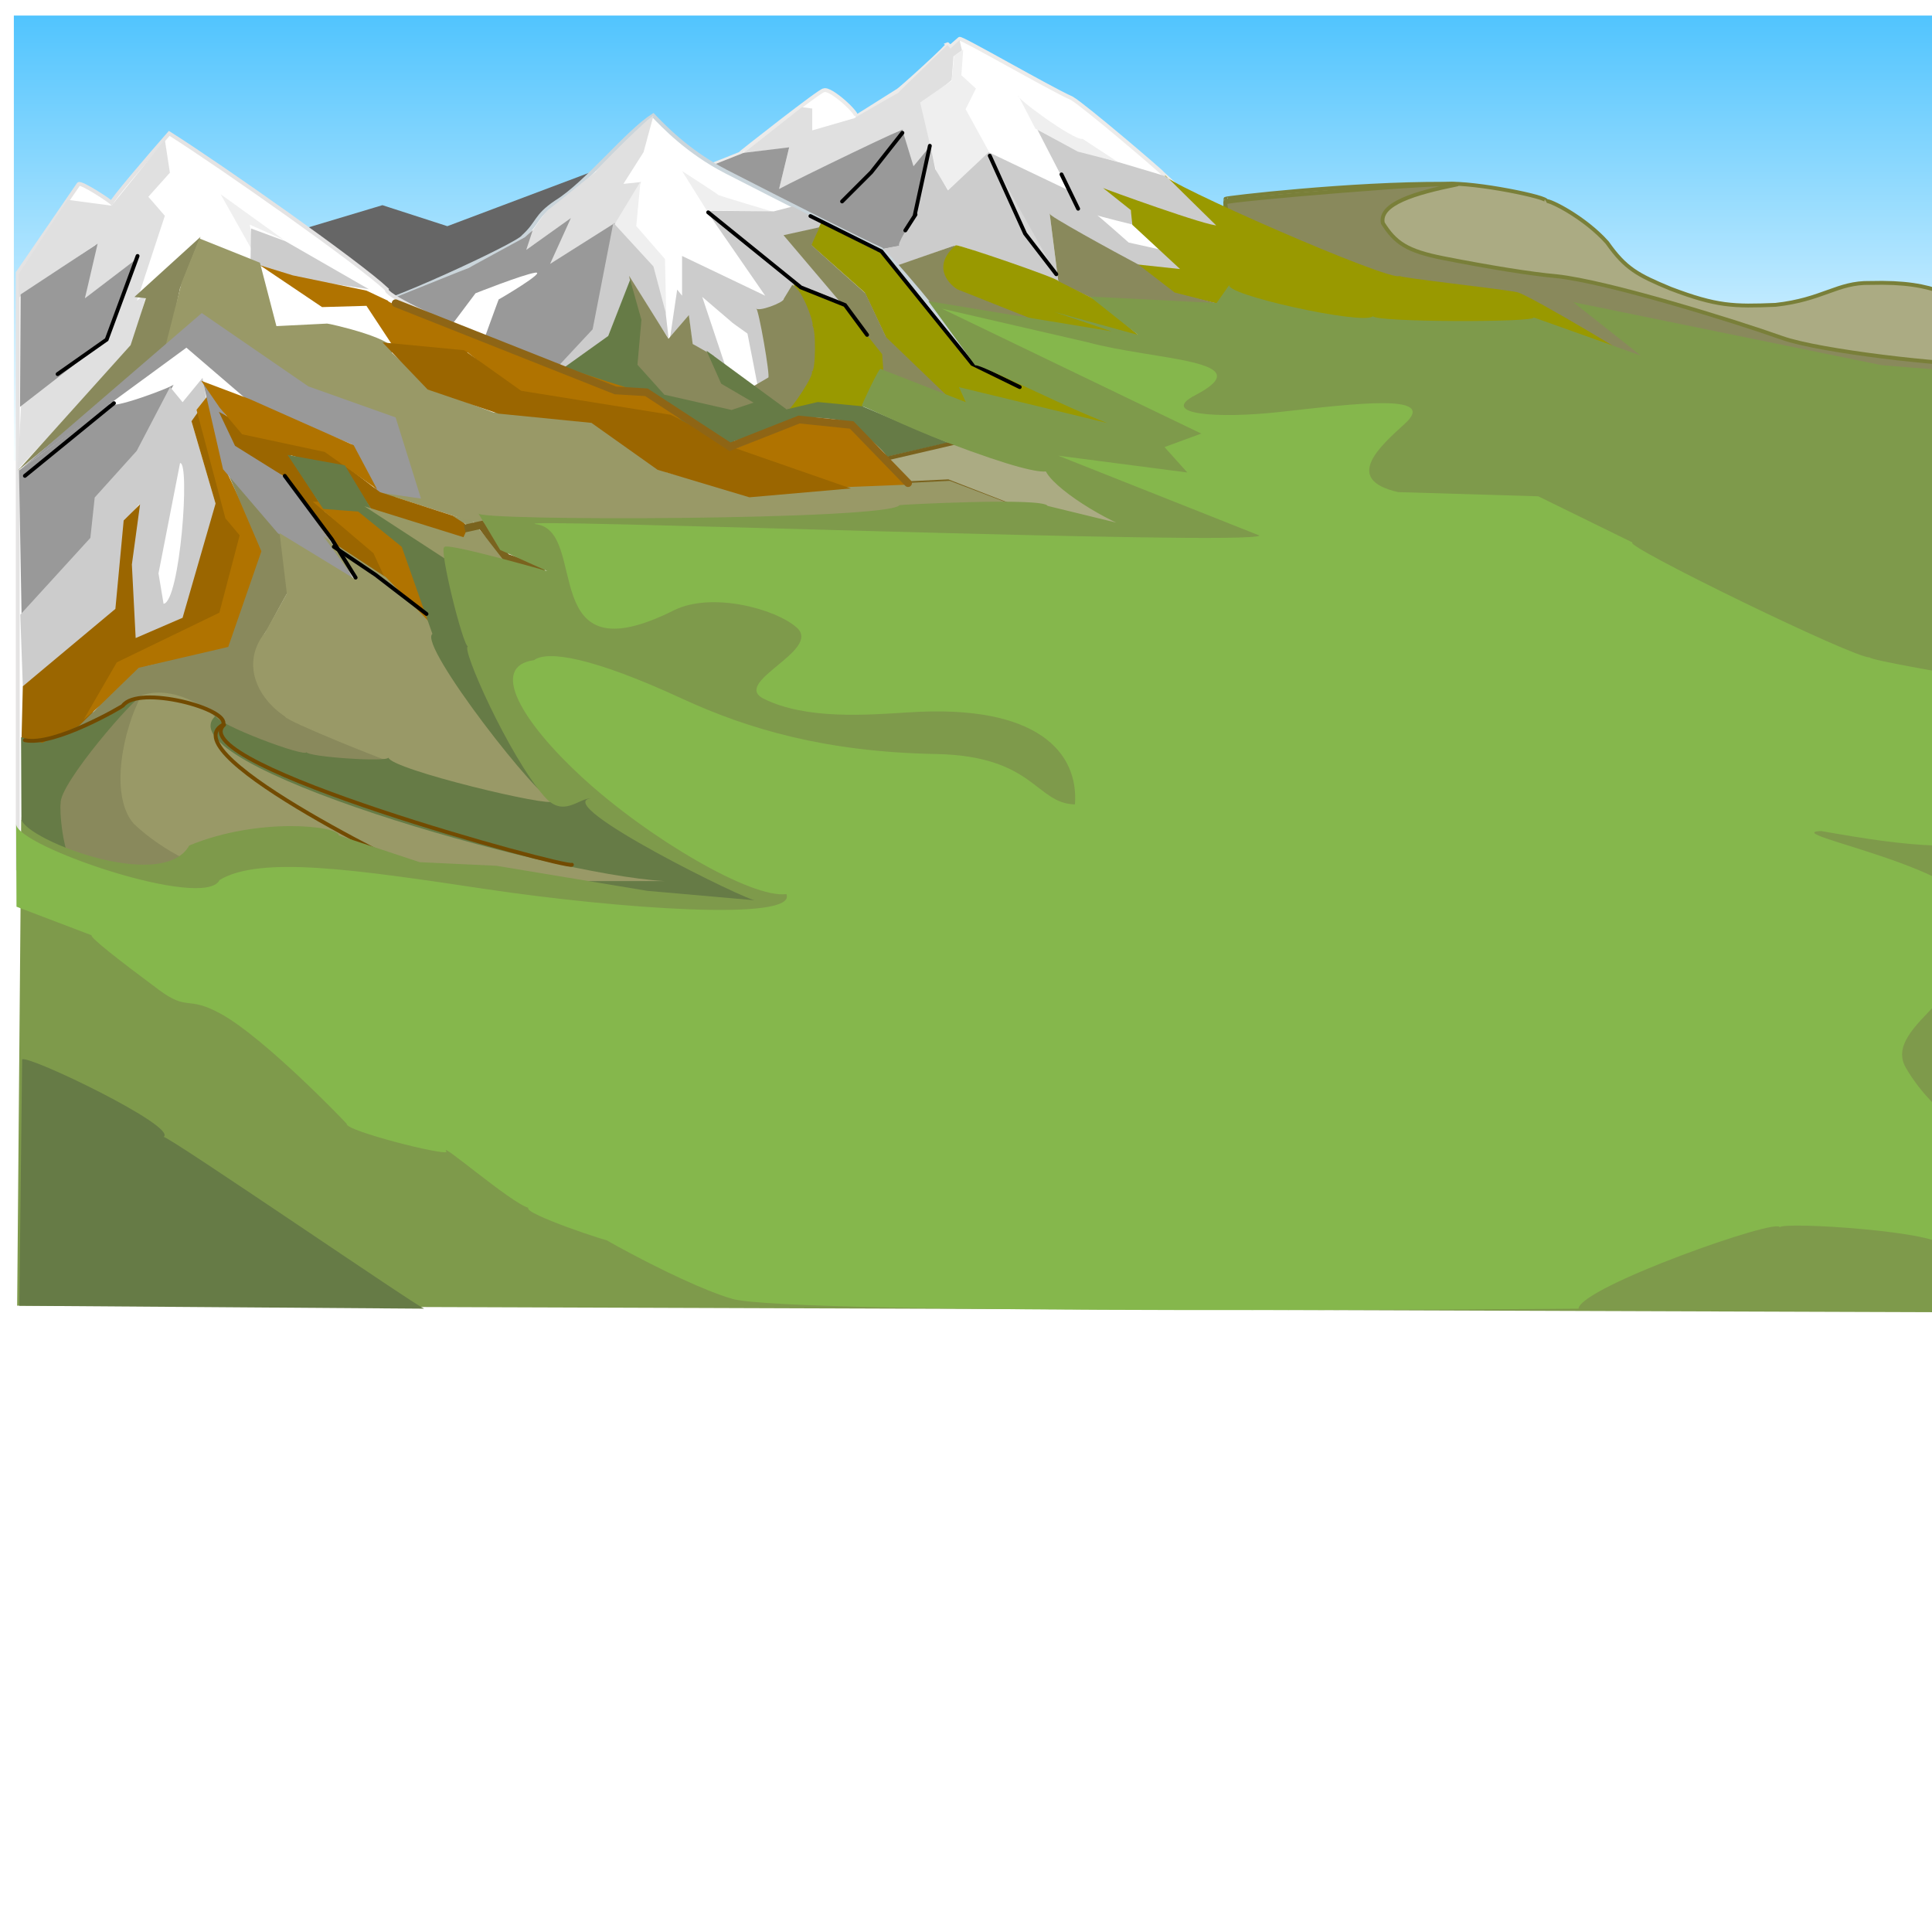
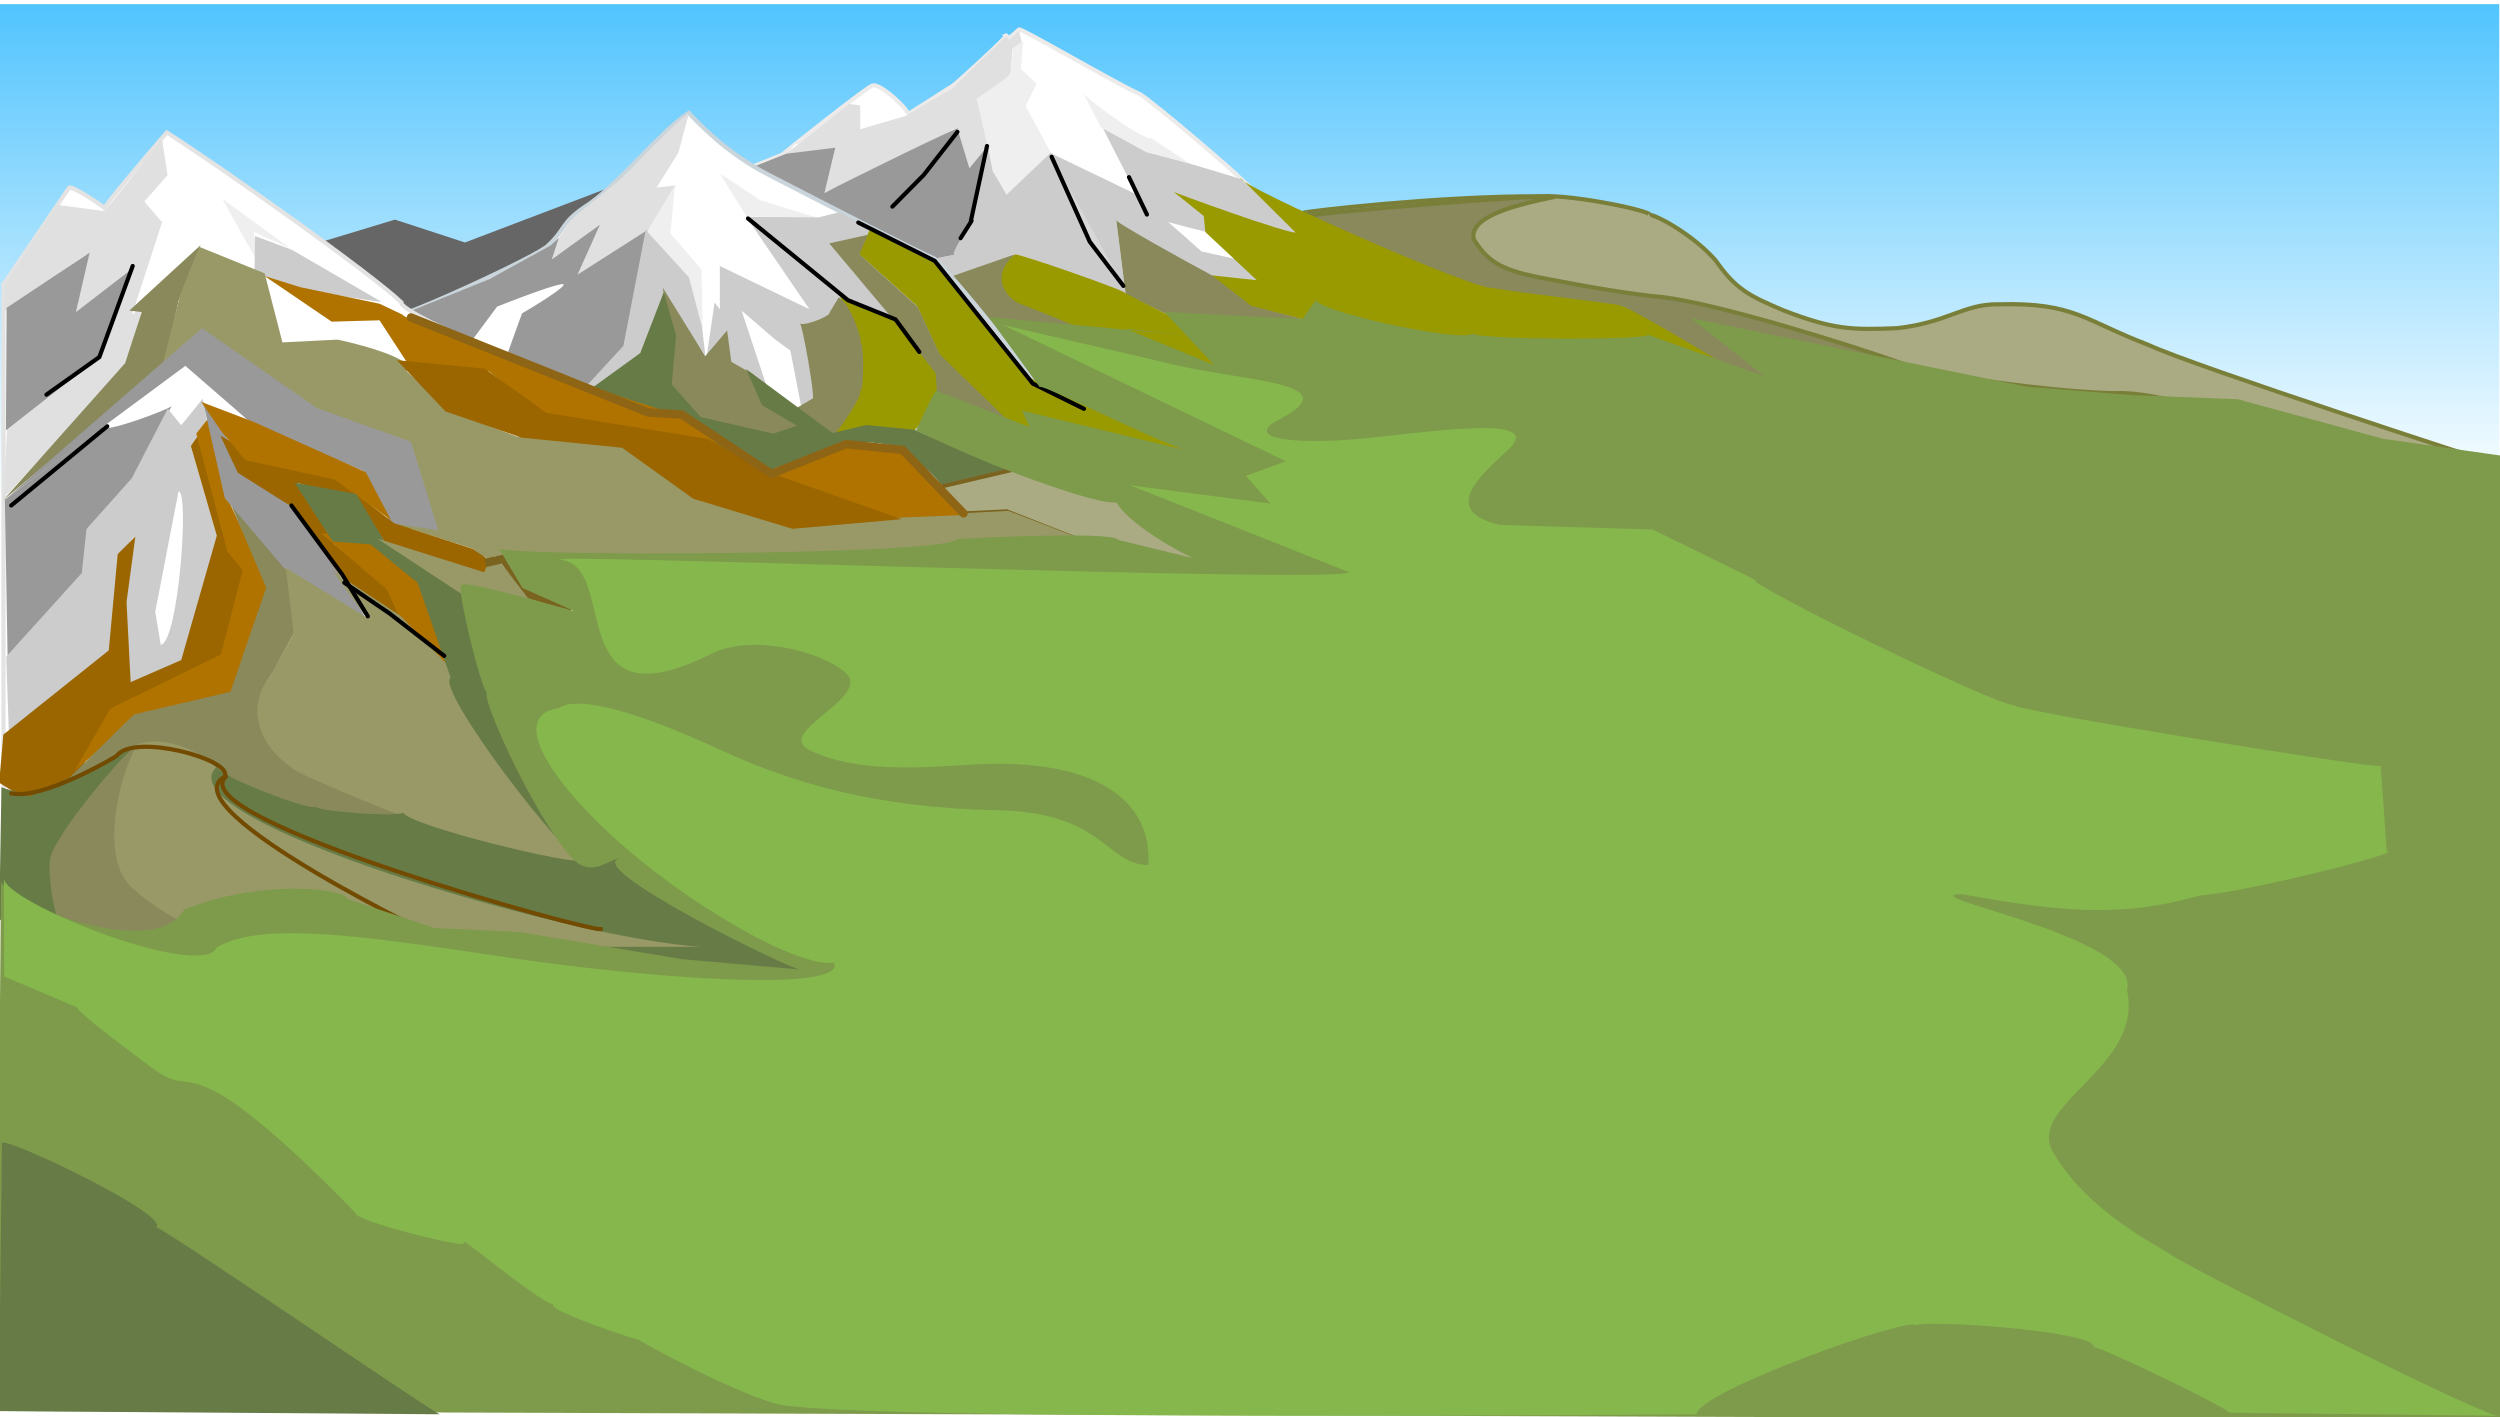
- <svg xmlns="http://www.w3.org/2000/svg" viewBox="0 0 500 500">
+ <svg xmlns="http://www.w3.org/2000/svg" viewBox="0 0 600 340">
  <defs>
    <linearGradient id="gradient-1" gradientUnits="userSpaceOnUse" x1="296.718" y1="31.629" x2="296.718" y2="277.501" gradientTransform="matrix(1, 0, 0, 0.457077, 3.282, -11.17482)">
      <stop offset="0" style="stop-color: rgb(81, 196, 254);" />
      <stop offset="1" style="stop-color: rgb(247, 253, 255);" />
    </linearGradient>
  </defs>
-   <g transform="matrix(1, 0, 0, 1, -86.48193, -35.35839)">
+   <g transform="matrix(1, 0, 0, 1.009984, -90.2394, -38.7786)">
    <g transform="matrix(1, 0, 0, 1, 90.06599, 36.10273)">
      <rect y="3.282" width="600" height="115.178" style="fill: url(#gradient-1);" />
    </g>
-     <g transform="matrix(1, 0, 0, 1, -0.441883, -0.588016)">
+     <g transform="matrix(1, 0, 0, 1, -0.872361, 1.53538)">
      <path style="fill: rgb(171, 171, 131); stroke: rgb(121, 127, 57);" d="M 404.09 87.391 C 403.887 87.188 436.457 83.339 461.082 83.512 C 468.745 83.056 488.146 87.087 487.042 87.988 C 487.838 87.59 497.07 92.219 502.857 98.73 C 507.593 105.447 510.676 107.091 519.268 110.665 C 531.27 115.227 535.614 115.279 546.421 114.843 C 558.647 113.504 562.425 108.997 570.889 109.173 C 588.992 108.69 591.492 113.101 606.759 118.83 C 617.853 123.959 689.034 146.787 689.051 146.77 L 689.349 156.02 C 684.479 170.63 398.663 151.713 403.195 138.117 L 404.09 87.391 Z" />
      <path style="stroke: rgb(121, 127, 57); fill: rgb(137, 137, 92);" d="M 404.003 88.365 C 404.003 87.629 463.866 82.682 463.866 83.71 C 453.023 85.922 443.781 88.705 444.798 93.687 C 447.974 98.723 450.927 100.894 460.539 102.777 C 472.512 105.123 483.155 106.852 489.806 107.433 C 503.027 108.869 535.636 118.952 548.116 123.397 C 557.871 126.871 590.684 130.584 600.218 130.269 C 608.862 130.334 623.573 134.785 618.62 135.368 L 587.358 159.757 L 411.541 139.803 L 404.003 88.365 Z" />
      <polygon style="fill: rgb(102, 102, 102); stroke: rgb(102, 102, 102);" points="161.156 96.989 185.89 89.569 202.71 95.01 240.801 80.664 240.306 131.617 170.06 136.564" />
    </g>
    <g transform="matrix(1, 0, 0, 1, 87.0637, 40.39866)">
      <path style="fill: rgb(255, 255, 255); stroke: rgb(236, 235, 234);" d="M 171.501 42.509 L 190.799 34.821 C 190.745 34.767 212.159 17.9 212.607 18.348 C 214.282 17.511 222.029 24.697 220.922 25.251 L 231.802 18.399 C 232.375 18.153 245.939 5.856 244.613 6.424 L 245.397 7.051 L 247.751 5.012 C 248.109 4.535 270.835 17.746 276.776 20.387 C 280.064 22.277 300.559 39.8 300.31 39.842 L 342.671 79.065 L 286.974 92.401 L 208.841 79.222 L 171.501 42.509 Z" />
      <path style="fill: rgb(224, 224, 224);" d="M 203.664 33.252 L 200.945 44.133 L 232.371 28.651 L 235.616 38.754 L 240.903 32.049 L 238.343 21.642 L 245.711 15.68 L 246.182 9.562 L 248.378 7.993 L 247.751 5.325 L 245.397 7.522 L 244.613 6.581 L 231.836 18.963 L 220.452 25.565 L 209.626 28.702 L 209.626 23.054 L 206.956 22.686 L 191.897 34.508 L 203.664 33.252 Z" />
      <path style="fill: rgb(153, 153, 153); stroke-dashoffset: -1px; stroke-width: 0px;" d="M 221.346 63.742 L 225.001 59.924 L 231.793 58.691 C 232.272 60.366 233.198 55.416 234.947 52.337 C 239.277 44.714 240.741 33.039 240.533 32.311 L 235.827 37.99 L 232.965 28.621 C 235.966 26.703 205.893 41.246 201.04 43.878 L 203.664 33.09 L 191.897 34.507 L 177.62 40.156 C 193.257 50.31 212.005 57.567 221.346 63.742 Z" />
      <path style="fill: rgb(239, 239, 239); stroke-dashoffset: -1px; stroke-width: 0px;" d="M 244.927 44.235 L 241.789 39.575 L 240.008 31.945 L 237.553 21.485 L 245.711 15.837 L 246.339 9.405 L 248.692 7.836 L 248.221 14.425 L 251.987 17.877 L 249.32 23.211 L 255.438 34.351 L 244.927 44.235 Z" />
      <path style="fill: rgb(204, 204, 204); stroke-dashoffset: -1px; stroke-width: 0px;" d="M 223.432 66.827 L 221.236 63.846 L 225.001 59.924 L 232.218 58.512 C 231.178 58.772 235.218 52.075 235.827 51.923 L 240.22 32.625 L 241.475 38.744 L 244.77 44.235 L 255.281 34.351 L 275.991 44.235 L 267.887 28.491 L 278.345 33.932 C 278.345 33.785 301.123 40.493 301.123 40.626 L 314.587 53.335 L 313.646 54.59 L 293.563 47.373 L 285.72 44.281 L 291.994 48.942 L 292.94 53.178 C 292.94 53.178 283.365 50.824 283.365 50.667 C 283.365 50.51 291.524 57.728 291.524 57.728 L 299.53 59.505 L 305.278 64.843 L 293.877 63.533 L 281.169 57.1 L 271.127 50.51 L 273.324 68.082 C 273.234 67.721 246.036 57.301 246.339 58.512 L 223.432 66.827 Z" />
      <path style="fill: rgb(239, 239, 239); stroke-dashoffset: -1px; stroke-width: 0px;" d="M 262.969 19.76 L 267.362 28.232 L 278.345 34.194 L 288.7 36.861 L 279.6 30.899 C 277.377 31.455 261.943 20.017 262.969 19.76 Z" />
      <path style="fill: rgb(153, 153, 0); stroke-dashoffset: -1px; stroke-width: 0px;" d="M 424.569 89.577 C 426.686 90.106 395.35 71.362 392.092 70.592 C 388.834 69.822 360.601 66.745 361.655 66.357 C 359.783 68.241 299.623 41.786 300.937 40.312 L 314.587 53.71 L 314.587 53.284 C 312.824 53.872 284.728 43.656 284.875 43.607 L 292.066 49.318 L 292.465 53.143 L 304.817 64.587 L 292.854 63.309 L 302.816 70.73 L 340.293 79.805 L 424.569 89.577 Z" />
      <path style="fill: rgb(137, 137, 92); stroke-dashoffset: -1px; stroke-width: 0px;" d="M 316.626 74.044 L 312.547 76.712 L 283.679 72.946 L 273.324 67.926 L 271.072 50.192 C 269.92 50.374 288.258 60.366 294.034 63.426 L 303.423 70.661 L 316.626 74.044 Z" />
-       <path style="fill: rgb(153, 153, 0); stroke-dashoffset: -1px; stroke-width: 0px;" d="M 295.76 83.144 L 270.5 80.32 L 240.377 68.396 L 242.103 61.493 L 246.827 58.445 C 247.437 58.14 274.098 67.292 273.279 67.701 L 283.791 72.991 L 295.76 83.144 Z" />
+       <path style="fill: rgb(153, 153, 0); stroke-dashoffset: -1px; stroke-width: 0px;" d="M 296.433 85.164 L 270.5 80.32 L 240.377 68.396 L 242.103 61.493 L 246.827 58.445 C 247.437 58.14 274.098 67.292 273.279 67.701 L 283.791 72.991 L 296.433 85.164 Z" />
      <path style="fill: rgb(137, 137, 92); stroke-dashoffset: -1px; stroke-width: 0px;" d="M 231.434 80.163 L 279.6 88.479 L 271.598 79.536 L 247.123 69.808 C 244.457 68.082 240.753 63.531 246.863 58.353 L 223.432 66.514 L 231.434 80.163 Z" />
      <polyline style="stroke: rgb(0, 0, 0); fill: none; stroke-linecap: round;" points="232.956 29.332 224.883 39.559 217.347 47.094" />
      <polyline style="fill: rgb(216, 216, 216); stroke: rgb(0, 0, 0); stroke-linecap: round;" points="240.059 32.691 236.198 50.442" />
      <polyline style="fill: rgb(216, 216, 216); stroke: rgb(0, 0, 0); stroke-linecap: round;" points="255.563 35.252 264.714 55.438 272.788 65.933" />
      <polyline style="fill: rgb(216, 216, 216); stroke: rgb(0, 0, 0); stroke-linecap: round;" points="274.133 40.097 278.439 48.978" />
      <polyline style="fill: rgb(216, 216, 216); stroke: rgb(0, 0, 0); stroke-linecap: round;" points="233.715 54.594 236.346 50.488" />
    </g>
    <g transform="matrix(1, 0, 0, 1, -173.6772, -38.69175)">
      <path style="fill: rgb(255, 255, 255); stroke: rgb(202, 213, 219);" d="M 429.212 103.922 C 431.662 106.469 438.118 113.355 448.07 118.463 C 463.416 126.339 483.711 136.606 488.199 138.556 C 494.65 144.75 510.267 164.519 510.497 165.439 C 508.929 167.007 561.757 190.879 562.684 189.952 C 562.684 190.049 508.916 178.709 508.916 178.408 L 510.655 181.096 C 509.625 183.67 488.352 175.255 488.989 173.663 L 482.823 179.83 C 486.342 179.83 510.122 190.268 509.39 190.268 L 454.356 197.701 L 356.624 152.63 C 356.831 154.489 394.381 137.389 395.589 135.295 C 399.572 131.651 398.614 130.063 404.067 126.379 C 411.994 121.516 422.369 108.262 429.212 103.922 Z" />
      <path style="fill: rgb(224, 224, 224); stroke-width: 0px;" d="M 395.782 139.101 L 407.424 130.965 L 401.399 143.491 L 419.778 132.168 L 426.085 121.16 L 421.498 121.634 L 426.717 113.411 L 429.247 104.08 C 428.751 103.584 414.119 118.208 414.382 118.471 L 402.46 128.047 C 401.84 128.047 398.527 132.738 397.021 135.298 C 395.394 138.064 395.506 139.101 395.782 139.101 Z" />
      <path style="fill: rgb(239, 239, 239); stroke-width: 0px;" d="M 432.568 155.338 L 432.252 141.086 L 424.819 132.546 L 425.926 121.002 L 418.656 133.016 L 428.442 144.048 C 428.442 144.048 432.568 155.654 432.568 155.338 Z" />
      <path style="fill: rgb(239, 239, 239); stroke-width: 0px;" d="M 436.68 118.313 L 443.006 128.434 L 460.402 128.909 C 460.402 128.909 446.011 124.639 446.011 124.481 C 446.011 124.323 436.68 118.313 436.68 118.313 Z" />
      <path style="fill: rgb(153, 153, 153); stroke-width: 0px;" d="M 406.159 168.761 L 413.591 159.589 L 419.284 131.755 L 402.521 142.351 L 407.898 130.49 L 396.354 138.714 L 398.032 133.608 L 395.989 135.457 L 381.488 143.361 L 357.609 152.946 L 375.126 160.732 L 383.228 149.942 C 383.228 149.942 395.42 145.11 398.659 144.623 C 401.898 144.136 389.237 151.602 389.237 151.523 C 389.237 151.365 384.386 164.781 384.386 164.781 L 401.443 172.732 L 406.159 168.761 Z" />
      <path style="fill: rgb(204, 204, 204); stroke-width: 0px;" d="M 417.545 161.012 L 423.219 146.855 L 433.201 161.644 L 432.41 154.844 L 429.266 143.008 L 418.892 131.718 L 413.534 159.272 L 401.566 172.111 C 401.209 174.434 416.889 165.277 417.545 161.012 Z" />
      <path style="fill: rgb(204, 204, 204); stroke-width: 0px;" d="M 433.517 161.802 L 435.415 148.993 L 436.68 150.574 L 436.68 140.295 L 458.188 150.574 L 443.006 128.593 L 460.402 128.751 L 465.304 127.486 L 473.873 131.975 C 473.873 133.081 464.15 136.274 464.15 135.273 L 478.272 152.947 L 466.906 147.7 L 465.142 149.324 C 466.06 149.477 460.308 155.125 458.734 154.863 C 459.455 154.863 459.745 171.994 459.207 171.994 C 459.207 171.994 456.194 173.821 456.194 173.663 C 456.194 173.505 453.602 160.38 453.602 160.38 C 450.515 158.166 449.372 157.375 449.49 157.375 L 441.899 150.89 L 447.851 168.699 L 439.45 164.213 L 438.42 155.793 L 433.517 161.802 Z" />
      <path style="fill: rgb(153, 153, 0); stroke-width: 0px;" d="M 469.89 137.29 L 483.965 149.784 L 489.342 161.17 C 488.168 162.344 509.623 181.981 510.314 181.29 L 508.794 178.091 L 561.139 190.268 C 561.465 189.63 517.915 170.833 510.849 166.705 C 507.894 164.979 504.486 159.404 500.348 153.954 C 494.589 146.372 488.247 138.701 487.128 139.03 L 472.679 131.698 C 472.679 131.698 469.89 137.607 469.89 137.29 Z" />
      <path style="fill: rgb(137, 137, 92); stroke-width: 0px;" d="M 488.077 165.756 L 489.026 173.505 C 494.267 178.293 509.073 181.693 510.384 181.412 L 489.5 161.328 L 484.124 149.942 C 484.124 149.942 470.206 137.607 470.206 137.449 C 470.206 137.291 472.262 132.862 472.262 132.862 L 462.932 134.918 L 477.956 152.63 L 488.077 165.756 Z" />
      <path style="fill: rgb(153, 153, 0); stroke-width: 0px;" d="M 463.722 180.622 C 463.924 180.622 470.425 169.71 470.206 169.71 C 470.63 170.346 470.467 158.478 470.048 157.849 C 470.048 157.184 465.405 146.971 465.405 147.57 L 478.43 153.105 L 488.464 165.72 L 489.026 173.663 L 483.016 179.673 C 482.265 179.373 470.307 177.879 471.63 178.408 L 463.722 180.622 Z" />
      <path style="fill: rgb(137, 137, 92); stroke-width: 0px;" d="M 459.85 178.954 L 464.039 180.147 C 464.649 180.452 471.257 170.709 470.206 170.184 C 471.3 170.622 471.379 158.729 470.365 158.323 C 471.14 158.614 467.953 148.826 465.189 147.79 L 462.99 151.399 C 463.174 152.318 456.057 154.963 455.82 153.78 C 456.474 153.78 459.589 171.766 458.978 171.766 L 453.869 174.746 L 459.85 178.954 Z" />
      <path style="fill: rgb(137, 137, 92); stroke-width: 0px;" d="M 432.094 176.509 L 449.806 180.78 L 456.582 178.369 L 447.668 172.757 L 444.818 166.111 L 439.43 163.072 L 438.439 155.596 L 433.162 161.726 L 422.965 145.423 L 425.552 158.64 L 424.287 167.693 L 432.094 176.509 Z" />
      <path style="fill: rgb(102, 123, 70); stroke-width: 0px;" d="M 472.104 195.487 L 490.449 192.799 L 509.426 190.268 L 483.332 179.198 L 471.788 178.091 L 463.723 179.989 L 443.006 164.807 L 446.801 173.347 L 455.183 178.249 L 449.49 180.147 L 432.094 176.194 L 425.136 168.445 L 426.161 156.818 L 423.238 146.463 L 417.545 161.012 L 401.415 172.556 L 454.708 197.859 L 472.104 195.487 Z" />
      <polyline style="stroke: rgb(0, 0, 0); fill: none; stroke-linecap: round;" points="469.898 129.965 488.262 139.089 511.786 168.233 524.066 174.23" transform="" />
      <polyline style="stroke: rgb(0, 0, 0); fill: none; stroke-linecap: round;" points="443.436 129.007 467.425 148.426 478.848 152.996 484.555 160.712" />
    </g>
    <g transform="matrix(1, 0, 0, 1, -192.188, -111.2121)">
      <path style="fill: rgb(255, 255, 255); stroke: rgb(228, 227, 227);" d="M 283.263 371.423 L 309.516 380.283 L 399.432 374.705 L 490.662 388.159 L 433.561 351.077 L 402.058 295.289 L 432.249 300.212 L 424.701 289.71 L 499.194 284.788 L 596.002 292.336 L 569.421 282.163 L 547.434 267.395 L 527.744 260.832 L 507.726 265.426 C 508.71 264.442 497.657 255.478 496.897 256.238 C 496.897 255.573 486.067 254.517 486.067 255.582 L 469.003 261.16 C 469.003 262.793 463.752 261.785 458.173 258.863 C 452.65 254.678 450.008 251.585 444.062 248.69 C 427.176 244.882 377.603 224.148 378.758 221.453 C 371.769 214.814 336.113 189.73 322.466 181.089 C 317.63 186.581 307.191 198.782 307.547 199.138 C 307.747 198.938 299.642 193.588 299.015 194.215 L 283.263 217.186 L 283.263 371.423 Z" />
      <path style="stroke: rgb(122, 99, 30); fill: rgb(171, 171, 131);" d="M 563.527 288.063 L 549.419 281.009 L 524.023 271.133 L 514.147 271.603 L 507.092 265.489 L 527.315 260.786 L 549.889 267.841 L 571.052 282.89 L 596.918 292.766 L 563.527 288.063 Z" />
      <path style="fill: rgb(224, 224, 224); stroke-width: 0px;" d="M 312.797 236.548 L 316.735 222.109 L 314.11 224.406 L 321.33 202.419 L 317.064 197.497 L 322.642 191.262 L 321.329 182.729 L 307.547 199.794 L 296.139 198.286 L 283.439 217.602 L 283.526 223.573 L 303.28 209.967 L 300.655 223.75 L 314.11 213.577 L 306.234 233.923 L 294.092 243.768 L 284.247 249.153 L 283.263 268.052 L 312.797 236.548 Z" />
      <path style="fill: rgb(153, 153, 153); stroke-width: 0px;" d="M 283.854 251.86 L 306.562 234.251 L 314.438 213.248 L 300.655 223.75 L 303.937 209.639 L 284.007 222.765 L 283.854 251.86 Z" />
      <path style="fill: rgb(239, 239, 239); stroke-width: 0px;" d="M 344.629 212.592 L 335.769 196.84 L 352.177 208.654 L 343.317 204.716 L 344.629 212.592 Z" />
      <path style="fill: rgb(204, 204, 204); stroke-width: 0px;" d="M 356.213 218.784 L 374.12 221.409 L 352.505 208.982 L 343.645 205.701 L 343.503 214.518 L 356.213 218.784 Z" />
      <path style="fill: rgb(137, 137, 92); stroke-width: 0px;" d="M 321.986 236.548 L 325.268 221.124 L 330.566 207.863 L 313.454 223.422 L 316.431 223.766 L 312.469 235.892 L 283.263 268.38 L 321.986 236.548 Z" />
      <path style="fill: rgb(153, 153, 103); stroke-width: 0px;" d="M 378.473 254.554 L 356.443 246.393 L 332.487 229.657 L 321.559 235.868 L 325.639 219.811 L 330.278 208.283 L 345.942 214.561 L 350.208 230.969 L 363.334 230.313 C 363.446 230.201 383.323 234.609 380.071 237.861 L 390.572 247.377 L 406.324 253.284 L 432.249 255.582 L 450.954 268.708 L 472.941 274.943 L 498.537 272.318 L 524.462 271.005 L 552.028 281.506 L 407.122 283.628 L 381.078 275.271 C 375.517 285.281 378.355 254.766 378.473 254.554 Z" />
      <path style="fill: rgb(176, 115, 0); stroke-width: 0px;" d="M 362.022 226.047 L 373.508 225.719 L 380.967 237.028 L 399.761 237.817 L 411.574 247.377 L 458.655 258.633 L 447.256 248.264 C 445.762 249.758 378.094 225.398 379.086 224.406 L 373.508 221.781 L 354.474 217.843 L 345.942 215.218 L 362.022 226.047 Z" />
      <path style="fill: rgb(176, 115, 0); stroke-width: 0px;" d="M 466.312 263.698 L 497.028 272.646 L 513.721 271.99 L 498.537 256.894 L 487.052 255.253 L 466.312 263.698 Z" />
      <path style="fill: rgb(155, 102, 0); stroke-width: 0px;" d="M 377.676 235.192 L 389.347 247.377 L 407.636 253.613 L 431.734 256.008 L 448.843 268.15 L 472.613 275.271 L 498.866 272.974 L 469.243 262.659 L 452.311 253.93 L 413.543 247.706 L 398.776 237.204 L 377.676 235.192 Z" />
      <path style="fill: rgb(153, 153, 153); stroke-width: 0px;" d="M 283.919 268.052 L 330.89 227.589 L 358.477 246.569 L 381.055 254.597 L 387.619 275.599 L 376.176 273.959 L 369.569 261.488 L 343.316 250.635 L 326.909 236.548 L 283.919 268.052 Z" />
      <path style="fill: rgb(153, 153, 153); stroke-width: 0px;" d="M 323.627 246.065 C 323.627 246.616 306.89 252.94 306.89 251.031 L 283.591 268.326 L 284.247 305.462 L 302.953 285.116 L 303.609 276.584 L 314.766 262.801 L 323.627 246.065 Z" />
      <path style="fill: rgb(204, 204, 204); stroke-width: 0px;" d="M 308.924 304.531 L 310.828 281.746 L 314.766 277 L 312.185 294.217 L 313.66 312.09 L 327.477 305.79 L 335.681 281.003 L 328.221 255.582 L 332.224 250.899 L 331.086 244.359 L 325.924 250.659 L 322.686 246.721 L 314.045 263.261 L 303.182 275.315 L 302.056 285.772 L 283.919 305.649 L 284.575 324.168 L 308.924 304.531 Z" />
      <path style="fill: rgb(255, 255, 255); stroke-width: 0px;" d="M 325.268 266.411 L 319.689 294.961 L 321.002 302.837 C 325.259 302.309 327.933 266.073 325.268 266.411 Z" />
-       <path style="fill: rgb(155, 102, 0); stroke-width: 0px;" d="M 299.769 336.933 L 289.018 339.808 L 284.247 337.622 L 284.575 324.168 L 308.531 304.15 L 310.677 281.266 L 314.918 277.088 L 312.797 292.664 L 313.782 311.697 L 325.924 306.447 L 334.456 276.912 L 328.221 255.582 L 329.862 253.284 L 336.425 276.912 L 341.348 284.788 L 336.097 305.889 L 308.521 319.157 L 299.769 336.933 Z" />
+       <path style="fill: rgb(155, 102, 0); stroke-width: 0px;" d="M 299.769 336.933 L 289.018 339.808 L 282.227 335.602 L 283.228 324.168 L 308.531 304.15 L 310.677 281.266 L 314.918 277.088 L 312.797 292.664 L 313.782 311.697 L 325.924 306.447 L 334.456 276.912 L 328.221 255.582 L 329.862 253.284 L 336.425 276.912 L 341.348 284.788 L 336.097 305.889 L 308.521 319.157 L 299.769 336.933 Z" />
      <path style="fill: rgb(176, 115, 0); stroke-width: 0px;" d="M 317.064 318.917 L 338.066 314.323 L 346.838 288.791 L 336.753 267.439 L 333.242 247.98 L 329.534 252.628 L 337.004 280.706 L 340.692 285.116 L 335.44 305.134 L 308.893 317.986 L 300.381 332.7 L 317.064 318.917 Z" />
      <path style="fill: rgb(137, 137, 92); stroke-width: 0px;" d="M 335.156 334.439 C 335.156 335.482 358.412 343.663 358.412 342.971 L 381.055 344.185 L 353.818 332.7 C 346.682 328.398 340.34 319.865 347.911 309.4 C 347.911 309.4 353.161 299.555 353.161 299.883 C 353.161 300.211 352.417 284.132 352.417 284.132 L 337.081 267.724 L 346.314 289.24 L 337.738 313.994 L 314.57 319.387 L 296.804 336.648 C 296.589 336.218 312.509 326.828 319.689 327.406 C 323.48 325.334 335.516 332.277 335.156 334.439 Z" />
      <path style="fill: none; stroke-width: 0px;" d="M 326.908 236.548 L 322.314 247.377 L 307.547 252.3 L 326.908 236.548 Z" />
      <path style="fill: rgb(153, 153, 153); stroke-width: 0px;" d="M 370.211 296.557 L 362.501 283.071 L 352.906 270.6 L 341.74 260.938 L 331.131 245.076 L 336.391 268.005 L 350.599 284.588 L 370.211 296.557 Z" />
      <path style="fill: rgb(155, 102, 0); stroke-width: 0px;" d="M 378.816 297.758 L 377.133 290.501 L 362.712 278.964 L 353.916 264.399 L 368.048 268.437 L 374.97 278.676 L 398.861 286.415 L 399.918 283.146 L 397.466 280.551 L 376.989 273.917 L 363.433 263.534 L 342.235 256.901 L 335.313 253.151 L 339.495 261.948 L 352.906 270.312 L 365.452 288.626 L 378.816 297.758 Z" />
      <path style="fill: rgb(176, 115, 0); stroke-width: 0px;" d="M 330.747 245.124 L 343.244 249.835 L 370.211 261.804 L 376.268 273.196 L 362.712 263.534 L 341.332 258.963 L 335.536 252.094 L 330.747 245.124 Z" />
      <path style="fill: rgb(176, 115, 0); stroke-width: 0px;" d="M 391.409 309.392 L 382.036 286.03 L 370.067 276.469 L 359.602 276.401 L 375.32 289.742 L 378.805 297.316 L 391.409 309.392 Z" />
      <path style="fill: rgb(153, 153, 103); stroke-width: 0px;" d="M 421.693 353.375 C 423.457 358.667 381.651 346.017 381.027 344.146 C 380.865 344.47 352.025 332.929 352.474 332.032 C 344.989 327.068 341.042 318 347.282 310.257 L 352.906 300.163 L 351.032 284.551 L 370.355 296.337 L 362.342 285.334 L 378.575 295.981 L 391.698 309.536 L 392.707 313.862 C 394.677 323.771 420.715 354.136 421.693 353.375 Z" />
      <path style="fill: rgb(102, 123, 70); stroke-width: 0px;" d="M 394.438 290.212 L 374.97 278.676 L 367.904 266.989 L 353.099 264.304 L 362.317 278.281 L 371.365 278.964 L 382.65 288.093 L 390.575 310.621 C 386.751 313.489 419.311 355.054 421.549 353.375 C 419.139 358.539 391.476 296.559 394.438 290.212 Z" />
      <path style="fill: rgb(152, 153, 102); stroke-width: 0px;" d="M 417.943 294.394 L 408.282 290.068 L 400.639 281.127 L 395.874 280.118 L 399.918 282.714 L 398.62 285.598 L 372.976 277.591 L 393.748 291.115 L 417.943 294.394 Z" />
-       <path style="fill: rgb(102, 123, 70); stroke-width: 0px;" d="M 297.964 370.391 L 295.224 353.952 L 315.557 326.841 L 289.6 338.81 L 284.12 337.368 L 284.264 371.401 L 300.271 377.169 L 297.964 370.391 Z" />
+       <path style="fill: rgb(102, 123, 70); stroke-width: 0px;" d="M 297.964 370.391 L 295.224 353.952 L 315.557 326.841 L 289.6 338.81 L 282.773 336.695 L 282.244 368.034 L 300.271 377.169 L 297.964 370.391 Z" />
      <path style="fill: rgb(137, 137, 92); stroke-width: 0px;" d="M 334.015 371.545 L 322.478 365.921 C 307.898 359.207 310.274 349.454 310.22 345.011 C 310.789 339.543 313.778 329.909 315.268 326.841 C 314.069 326.341 293.887 349.441 294.359 354.528 C 294.102 355.682 294.52 367.218 298.685 373.275 L 300.127 377.313 L 310.077 380.63 L 341.514 378.323 L 334.015 371.545 Z" />
      <path style="fill: rgb(153, 153, 103); stroke-width: 0px;" d="M 452.986 375.006 C 453.9 375.082 422.632 365.626 376.989 354.528 C 373.972 354.76 347.803 344.871 349.734 344.722 C 349.078 345.05 339.341 339.392 336.034 334.195 C 332.783 329.279 323.059 323.823 315.268 326.552 C 310.68 335.024 306.823 352.214 313.25 359.72 C 321.529 367.592 331.777 371.476 334.592 372.122 L 341.37 378.611 L 402.369 374.621 L 452.986 375.006 Z" />
      <path style="fill: none; stroke-width: 0px;" d="M 552.59 280.99 L 568.206 281.858 L 547.674 268.555 L 527.141 261.903 L 509.5 265.952 L 516.152 271.158 C 516.152 271.158 525.405 271.447 525.405 271.158 C 525.405 270.869 552.011 280.99 552.59 280.99 Z" />
      <path style="fill: rgb(102, 123, 70); stroke-width: 0px;" d="M 450.658 374.597 C 419.731 372.819 320.584 344.237 334.495 331.801 C 334.495 333.969 358.01 342.78 358.01 341.206 C 358.01 342.433 379.174 343.899 379.174 342.618 C 379.958 345.752 421.951 355.708 421.5 353.904 L 431.376 351.553 L 491.103 387.295 L 441.722 379.77 L 402.218 374.597 L 450.658 374.597 Z" />
      <polyline style="stroke: rgb(0, 0, 0); fill: none; stroke-linecap: round;" points="314.272 212.817 306.277 234.45 293.58 243.386" />
      <polyline style="fill: rgb(216, 216, 216); stroke: rgb(0, 0, 0); stroke-linecap: round;" points="308.159 250.91 285.114 269.722" />
      <polyline style="fill: rgb(216, 216, 216); stroke: rgb(0, 0, 0); stroke-linecap: round;" points="352.366 269.722 364.594 286.182 370.708 296.058" />
      <polyline style="fill: rgb(216, 216, 216); stroke: rgb(0, 0, 0); stroke-linecap: round;" points="365.064 288.063 375.891 295.358 389.049 305.464" />
      <polyline style="fill: none; stroke: rgb(142, 101, 21); stroke-width: 2px; stroke-linecap: round;" points="381.054 225.044 437.96 247.619 445.954 248.089 467.588 262.198 485.459 255.143 499.098 256.554 513.677 271.603" />
      <polyline style="fill: none; stroke: rgb(122, 99, 30); stroke-width: 2px;" points="398.925 283.36 403.157 282.42 409.742 290.885 419.618 294.177 419.618 294.177" />
      <path style="fill: none; stroke: rgb(114, 75, 1); stroke-linecap: round;" d="M 285.114 338.134 C 292.816 339.756 310.299 329.396 310.448 329.208 C 314.531 323.684 338.412 330.08 336.376 334.152 C 322.277 341.744 390.921 374.384 391.4 374.126" />
      <path style="fill: none; stroke: rgb(114, 75, 1); stroke-linecap: round;" d="M 426.672 370.364 C 425.46 371.466 325.576 344.226 336.657 334.152" />
    </g>
-     <g transform="matrix(0.990373, 0, 0, 1, -54.96687, -68.42082)">
-       <path d="M 148.394 315.245 C 147 320.151 185.153 335.32 192.28 322.589 C 210.472 315.142 231.358 317.532 231.358 319.983 L 252.5 326.909 L 272.531 327.838 L 311.971 334.329 L 340.317 336.794 C 339.103 337.469 286.315 311.756 297.278 310.378 C 293.922 310.378 290.028 315.522 285.082 309.929 C 275.763 299.39 263.089 271.087 265.119 271.087 C 263.823 271.087 257.371 245.387 258.968 245.387 C 258.968 243.973 285.87 251.585 285.87 251.585 L 273.53 246.105 L 267.791 236.598 C 266.495 238.699 375.386 238.429 377.874 234.5 C 377.828 234.409 415.448 232.441 416.571 234.701 L 451.105 243.038 C 450.374 243.586 442.904 242.861 435.577 239.535 C 424.654 234.577 413.031 225.876 416.325 223.406 C 416.325 223.406 425.235 231.404 390.306 218.285 C 379.452 214.208 367.996 208.546 367.996 208.874 C 367.998 208.525 372.821 198.256 372.991 199.279 L 395.209 207.86 L 393.415 203.975 L 442.135 215.637 C 437.263 217.725 399.051 197.538 397.652 198.345 L 385.422 181.712 L 433.336 189.535 L 418.353 184.507 L 440.218 190.462 L 427.606 180.527 L 460.747 182.195 L 464.14 177.401 C 461.717 179.824 499.173 188.035 501.583 185.625 C 502.635 187.204 544.463 187.239 543.586 185.923 L 571.613 195.816 L 553.912 181.965 L 634.55 198.29 L 659.627 200.269 L 685.195 201.258 L 720.106 210.657 L 751.469 215.097 L 750.369 443.721 L 147.306 441.685 L 148.394 315.245 Z" style="fill: rgb(126, 154, 75); stroke-width: 0px;" />
+     <g transform="matrix(1, 0, 0, 1, -57.90354, -67.99614)">
+       <path d="M 148.394 315.245 C 147 320.151 185.153 335.32 192.28 322.589 C 210.472 315.142 231.358 317.532 231.358 319.983 L 252.5 326.909 L 272.531 327.838 L 311.971 334.329 L 340.317 336.794 C 339.103 337.469 286.315 311.756 297.278 310.378 C 293.922 310.378 290.028 315.522 285.082 309.929 C 275.763 299.39 263.089 271.087 265.119 271.087 C 263.823 271.087 257.371 245.387 258.968 245.387 C 258.968 243.973 285.87 251.585 285.87 251.585 L 273.53 246.105 L 267.791 236.598 C 266.495 238.699 375.386 238.429 377.874 234.5 C 377.828 234.409 415.448 232.441 416.571 234.701 L 451.105 243.038 C 450.374 243.586 442.904 242.861 435.577 239.535 C 424.654 234.577 413.031 225.876 416.325 223.406 C 416.325 223.406 425.235 231.404 390.306 218.285 C 379.452 214.208 367.996 208.546 367.996 208.874 C 367.998 208.525 372.821 198.256 372.991 199.279 L 395.209 207.86 L 393.415 203.975 L 442.135 215.637 C 437.263 217.725 399.051 197.538 397.652 198.345 L 385.422 181.712 L 434.009 186.168 L 418.353 184.507 L 439.545 193.156 L 427.606 180.527 L 460.747 182.195 L 464.14 177.401 C 461.717 179.824 499.173 188.035 501.583 185.625 C 502.635 187.204 544.463 187.239 543.586 185.923 L 571.613 195.816 L 553.912 181.965 L 634.55 198.29 L 659.627 200.269 L 685.195 201.258 L 720.106 210.657 L 751.469 215.097 L 750.369 443.721 L 147.306 441.685 L 148.394 315.245 Z" style="fill: rgb(126, 154, 75); stroke-width: 0px;" />
      <path style="fill: rgb(102, 123, 70); stroke-width: 0px;" d="M 185.571 398.013 C 186.39 397.473 253.759 443.245 253.72 442.462 L 147.875 441.708 L 148.607 377.94 C 150.34 376.785 189.455 395.423 185.571 398.013 Z" />
-       <path style="fill: rgb(133, 183, 76); stroke-width: 0px;" d="M 233.421 394.614 C 232.829 396.39 259.157 402.952 259.52 401.864 C 257.073 398.54 276.255 415.048 280.907 416.364 C 279.441 417.83 302.35 425.369 302.656 425.063 C 287.946 417.345 319.146 435.601 334.192 439.925 C 349.238 444.249 555.307 442.463 555.307 442.463 C 555.937 436.789 608.18 418.626 607.868 421.438 C 608.141 419.803 651.3 422.562 650.641 426.513 C 651.193 425.961 680.775 439.877 683.265 442.099 L 748.15 442.825 C 747.047 444.664 673.518 407.539 669.49 404.764 C 665.462 401.989 649.163 394.36 640.854 380.115 C 634.321 368.915 662.772 359.98 658.615 341.692 C 662.251 328.991 606.221 319.282 618.742 318.855 C 642.305 322.965 656.664 324.647 676.015 319.217 C 688.786 318.13 725.753 308.706 720.963 308.706 L 719.514 288.406 C 718.739 289.181 630.287 275.05 631.43 273.907 C 627.883 274.414 566.229 244.643 569.445 244.184 L 544.796 232.222 L 508.185 231.134 C 493.393 227.829 503.802 218.99 509.997 213.372 C 518.636 205.537 497.192 208.195 477.393 210.381 C 460.758 212.218 445.571 210.999 455.129 206.072 C 473.024 196.847 444.653 197.096 426.988 192.348 L 388.927 183.648 L 456.725 215.989 L 447.131 219.486 L 453.087 226.059 L 419.376 221.709 L 471.936 242.371 C 469.834 245.159 270.617 237.591 283.082 239.471 C 296.781 241.537 282.911 279.578 318.911 261.735 C 328.628 256.919 345.268 261.201 351.008 266.181 C 357.789 272.064 333.712 280.368 342.416 284.628 C 353.447 290.027 369.1 288.851 380.458 288.127 C 413.969 285.992 424.725 298.531 423.726 311.968 C 413.365 311.695 413.156 299.383 387.317 298.913 C 358.581 298.391 338.255 292.459 320.973 284.551 C 297.571 273.842 285.875 272.052 282.356 274.632 C 270.494 276.249 279.328 290.721 294.904 304.918 C 312.309 320.784 339.312 336.396 348.328 335.166 C 351.297 342.351 303.836 338.911 269.743 333.866 C 235.959 328.868 210.872 325.155 200.206 331.524 C 196.364 339.5 146.664 322.648 147.041 316.989 L 147.133 338.429 L 166.763 345.831 C 166.251 346.343 173.989 352.337 184.358 359.961 C 192.087 365.643 191.578 361.296 200.543 366.164 C 211.972 372.37 232.997 394.093 233.421 394.614 Z" />
+       <path style="fill: rgb(133, 183, 76); stroke-width: 0px;" d="M 233.421 394.614 C 232.829 396.39 259.157 402.952 259.52 401.864 C 257.073 398.54 276.255 415.048 280.907 416.364 C 279.441 417.83 302.35 425.369 302.656 425.063 C 287.946 417.345 319.146 435.601 334.192 439.925 C 349.238 444.249 555.307 442.463 555.307 442.463 C 555.937 436.789 608.18 418.626 607.868 421.438 C 608.141 419.803 651.3 422.562 650.641 426.513 C 651.193 425.961 680.775 439.877 683.265 442.099 L 748.15 442.825 C 747.047 444.664 673.518 407.539 669.49 404.764 C 665.462 401.989 649.163 394.36 640.854 380.115 C 634.321 368.915 662.772 359.98 658.615 341.692 C 662.251 328.991 606.221 319.282 618.742 318.855 C 642.305 322.965 656.664 324.647 676.015 319.217 C 688.786 318.13 725.753 308.706 720.963 308.706 L 719.514 288.406 C 718.739 289.181 630.287 275.05 631.43 273.907 C 627.883 274.414 566.229 244.643 569.445 244.184 L 544.796 232.222 L 508.185 231.134 C 493.393 227.829 503.802 218.99 509.997 213.372 C 518.636 205.537 497.192 208.195 477.393 210.381 C 460.758 212.218 445.571 210.999 455.129 206.072 C 473.024 196.847 444.653 197.096 426.988 192.348 L 388.927 183.648 L 456.725 215.989 L 447.131 219.486 L 453.087 226.059 L 419.376 221.709 L 471.936 242.371 C 469.834 245.159 270.617 237.591 283.082 239.471 C 296.781 241.537 282.911 279.578 318.911 261.735 C 328.628 256.919 345.268 261.201 351.008 266.181 C 357.789 272.064 333.712 280.368 342.416 284.628 C 353.447 290.027 369.1 288.851 380.458 288.127 C 413.969 285.992 424.725 298.531 423.726 311.968 C 413.365 311.695 413.156 299.383 387.317 298.913 C 358.581 298.391 338.255 292.459 320.973 284.551 C 297.571 273.842 285.875 272.052 282.356 274.632 C 270.494 276.249 279.328 290.721 294.904 304.918 C 312.309 320.784 339.312 336.396 348.328 335.166 C 351.297 342.351 303.836 338.911 269.743 333.866 C 235.959 328.868 210.872 325.155 200.206 331.524 C 196.364 339.5 148.684 320.628 149.061 314.969 L 149.153 338.429 L 166.763 345.831 C 166.251 346.343 173.989 352.337 184.358 359.961 C 192.087 365.643 191.578 361.296 200.543 366.164 C 211.972 372.37 232.997 394.093 233.421 394.614 Z" />
    </g>
  </g>
</svg>
